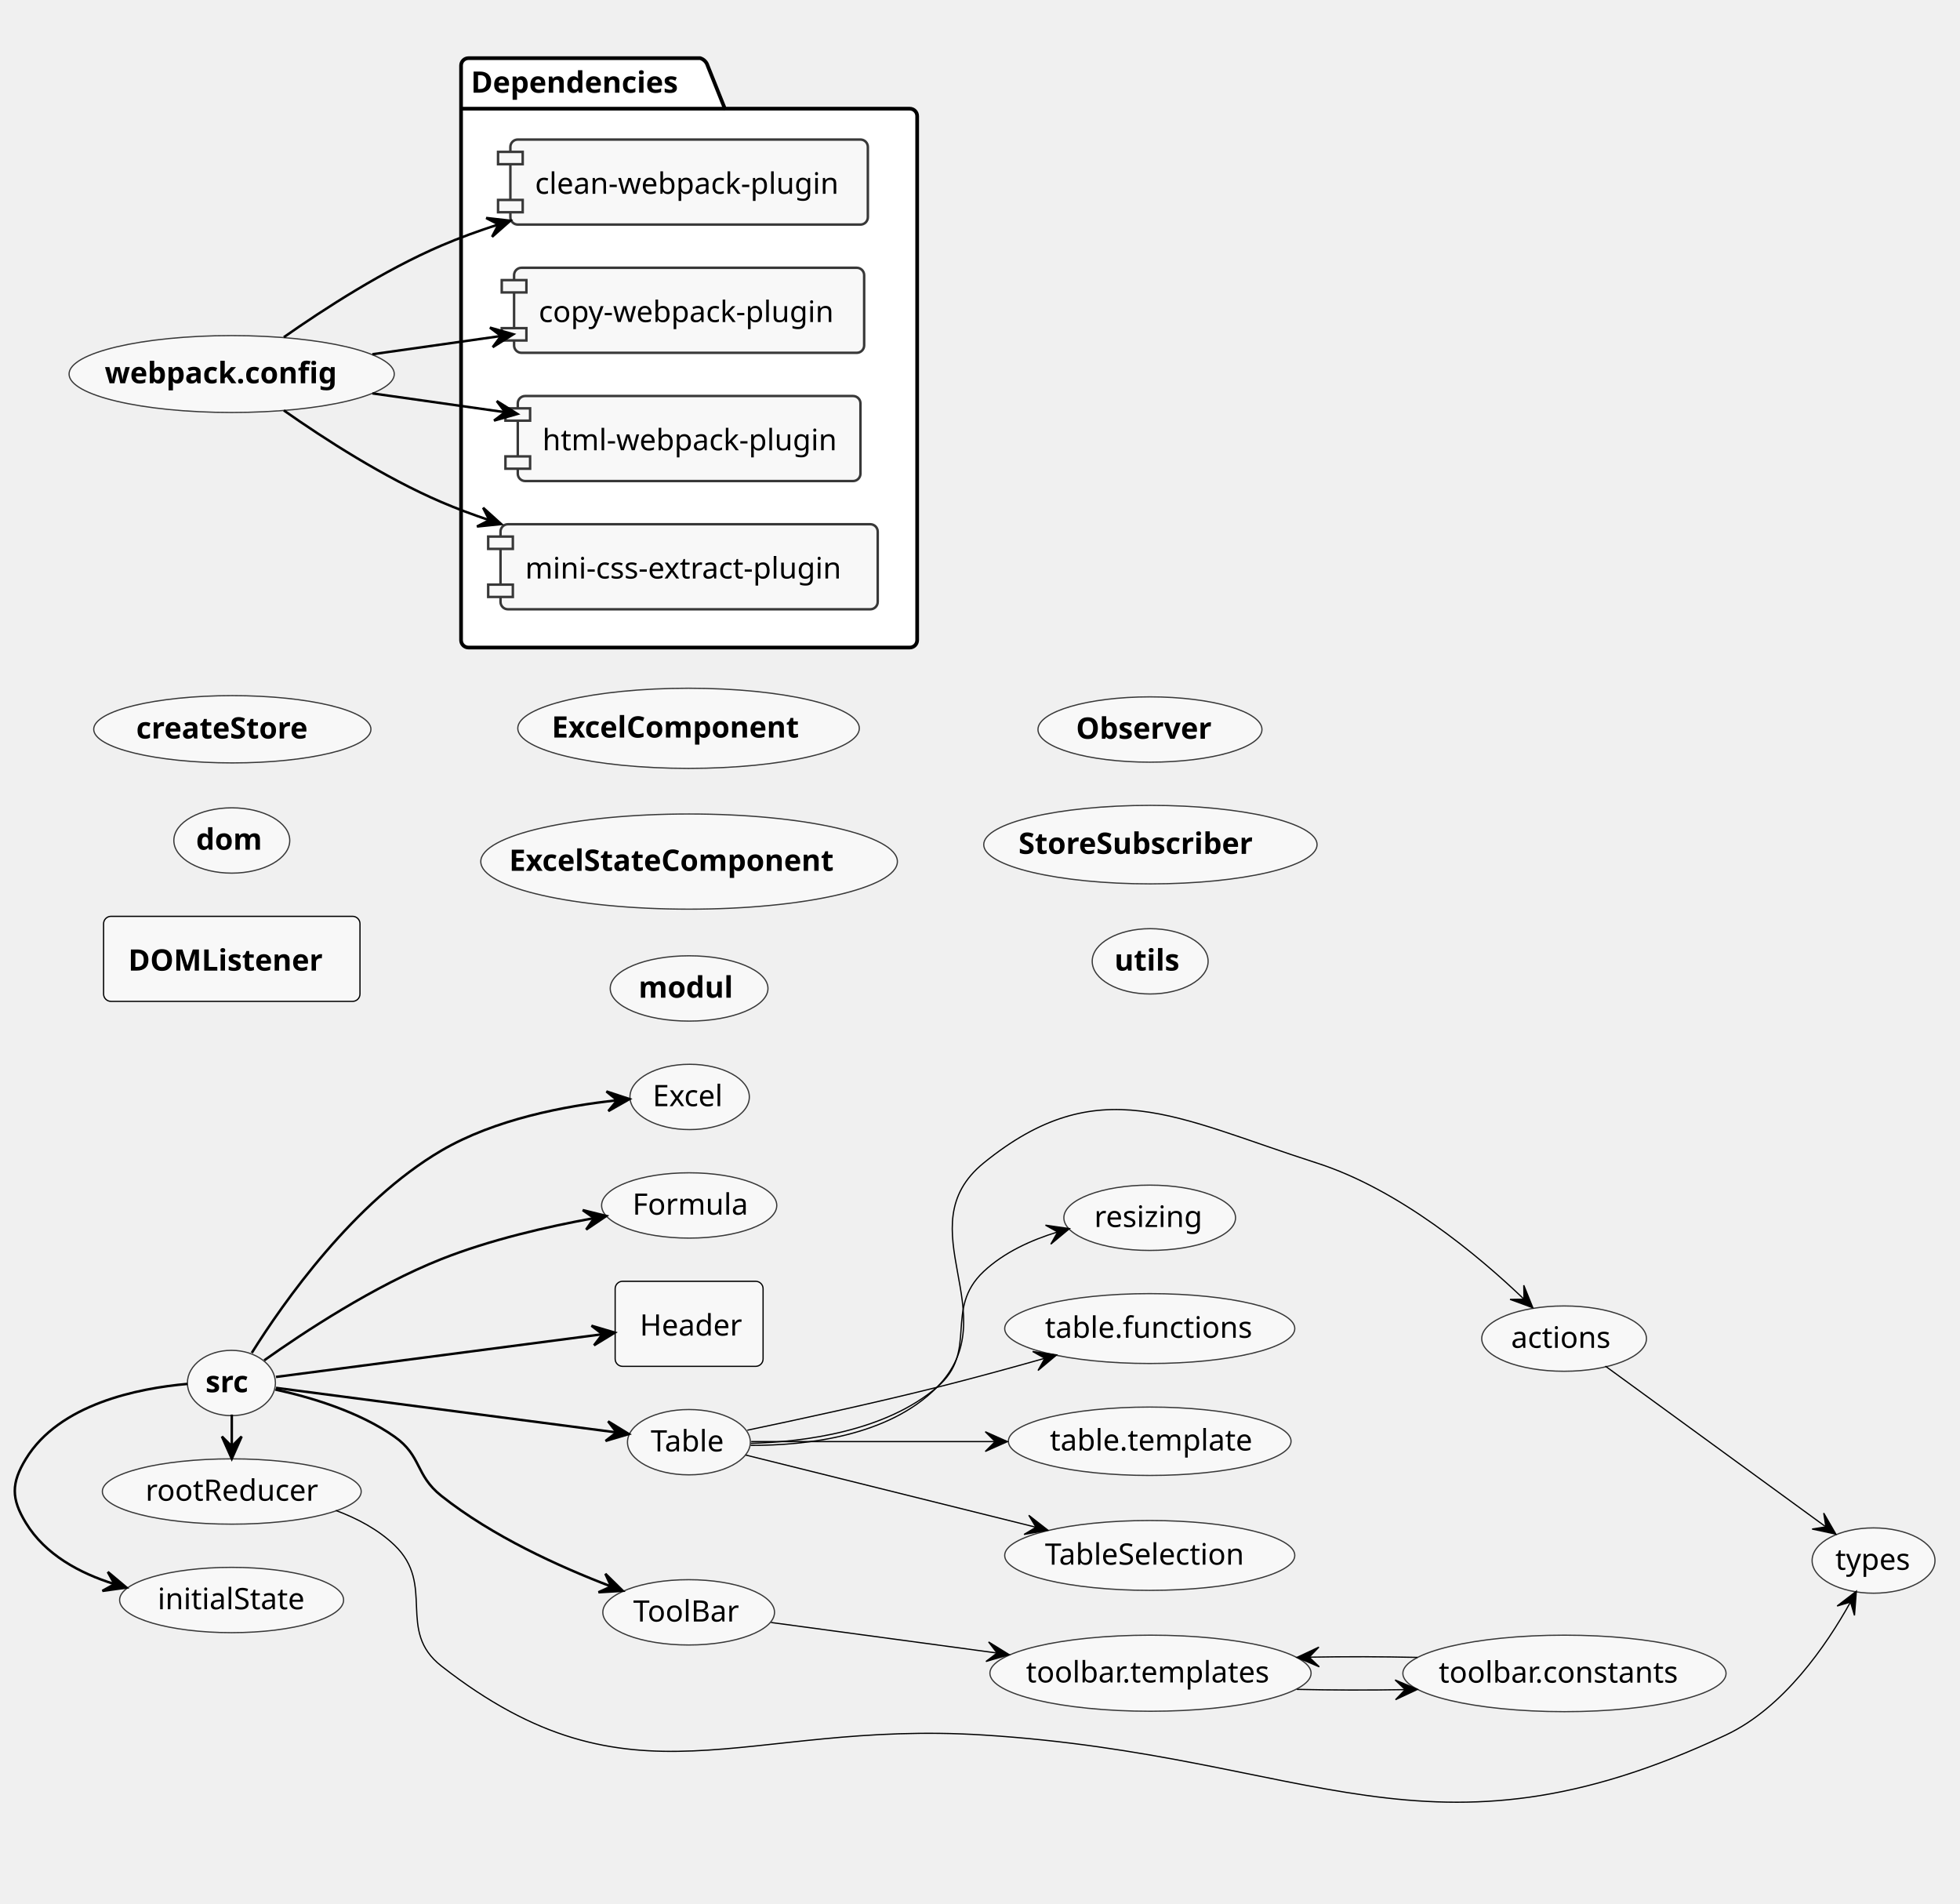
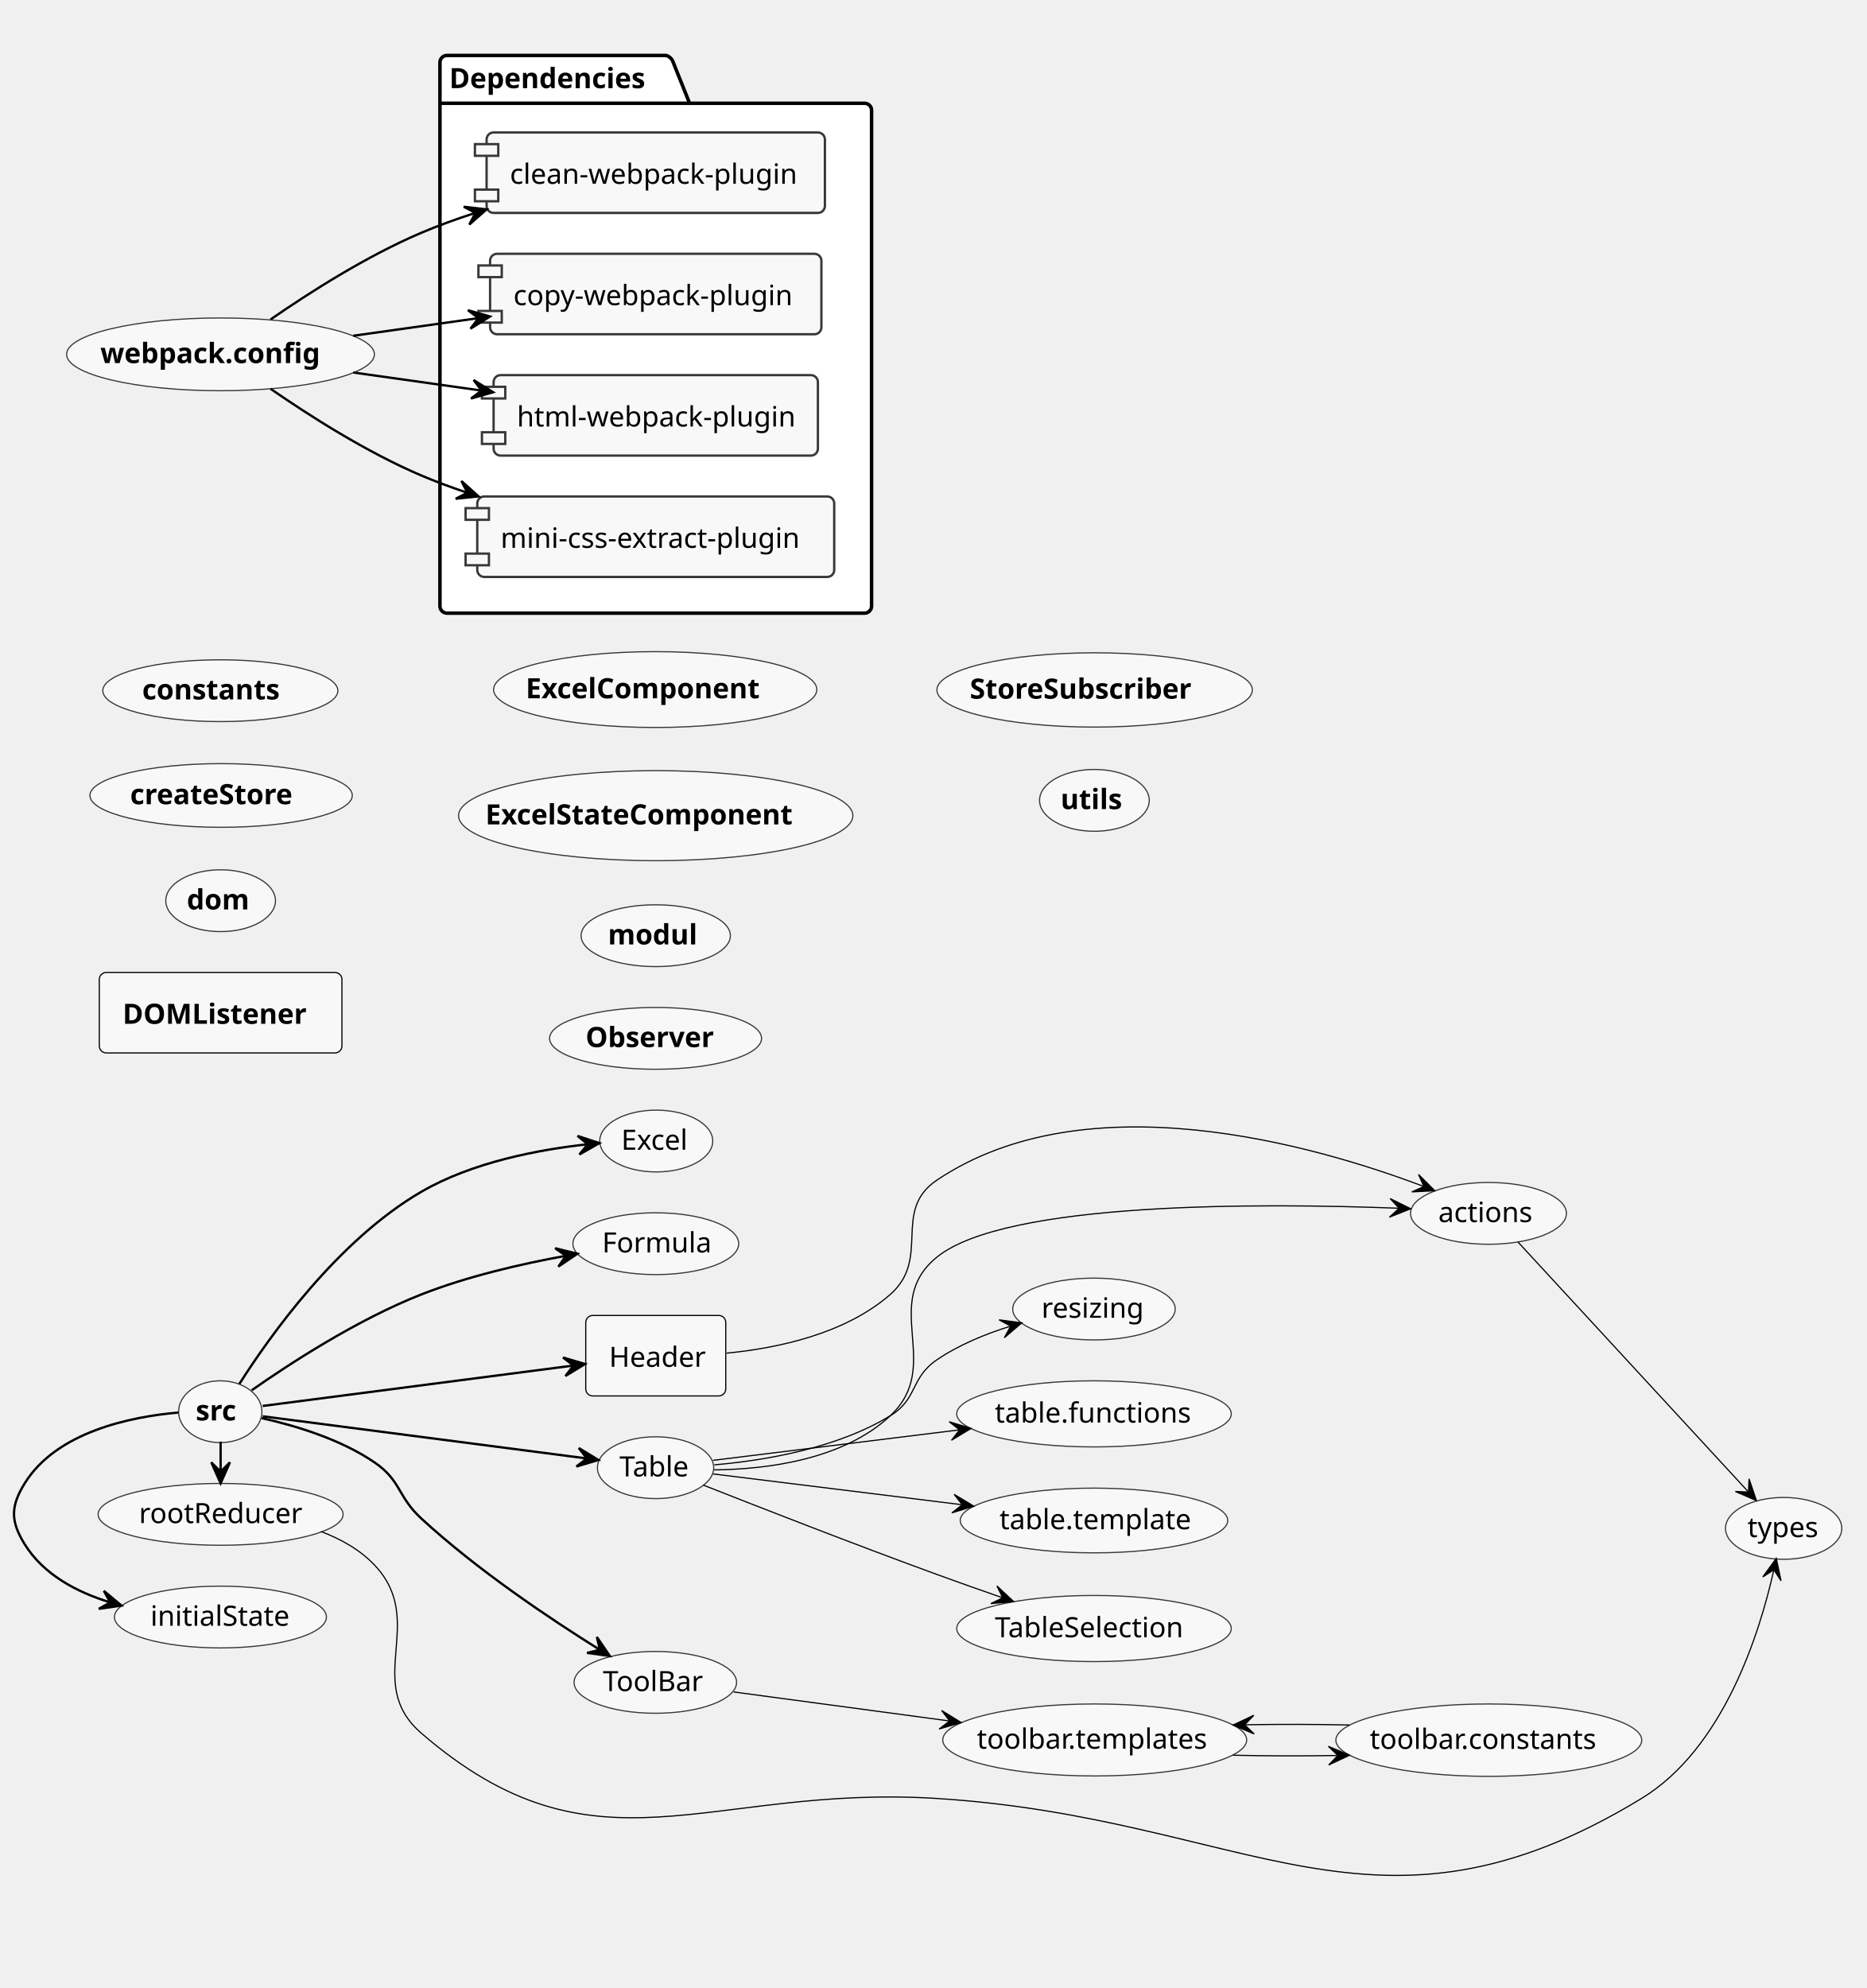
- <svg xmlns="http://www.w3.org/2000/svg" contentScriptType="application/ecmascript" contentStyleType="text/css" height="772px" preserveAspectRatio="none" style="width:795px;height:772px;" version="1.1" viewBox="0 0 795 772" width="795px" zoomAndPan="magnify">
+ <svg xmlns="http://www.w3.org/2000/svg" contentScriptType="application/ecmascript" contentStyleType="text/css" height="852px" preserveAspectRatio="none" style="width:800px;height:852px;" version="1.1" viewBox="0 0 800 852" width="800px" zoomAndPan="magnify">
  <defs />
  <g>
-     <path d="M190.014,23.588 L284.014,23.588 A4.5,4.5 0 0 1 287.014,26.588 L294.014,44.072 L369.014,44.072 A3,3 0 0 1 372.014,47.072 L372.014,259.588 A3,3 0 0 1 369.014,262.588 L190.014,262.588 A3,3 0 0 1 187.014,259.588 L187.014,26.588 A3,3 0 0 1 190.014,23.588 " fill="#FFFFFF" style="stroke: #000000; stroke-width: 1.5;" />
-     <line style="stroke: #000000; stroke-width: 1.5;" x1="187.014" x2="294.014" y1="44.072" y2="44.072" />
-     <text fill="#000000" font-family="Tahoma, sans-serif" font-size="12" font-weight="bold" lengthAdjust="spacingAndGlyphs" textLength="94" x="191.014" y="37.594">Dependencies</text>
-     <rect fill="#F8F8F8" height="34.484" rx="3" ry="3" style="stroke: #383838; stroke-width: 1.0;" width="145" x="207.014" y="56.588" />
-     <rect fill="#F8F8F8" height="5" style="stroke: #383838; stroke-width: 1.0;" width="10" x="202.014" y="61.588" />
-     <rect fill="#F8F8F8" height="5" style="stroke: #383838; stroke-width: 1.0;" width="10" x="202.014" y="81.072" />
-     <text fill="#000000" font-family="Tahoma, sans-serif" font-size="12" lengthAdjust="spacingAndGlyphs" textLength="125" x="217.014" y="78.594">clean-webpack-plugin</text>
-     <rect fill="#F8F8F8" height="34.484" rx="3" ry="3" style="stroke: #383838; stroke-width: 1.0;" width="142" x="208.514" y="108.588" />
-     <rect fill="#F8F8F8" height="5" style="stroke: #383838; stroke-width: 1.0;" width="10" x="203.514" y="113.588" />
-     <rect fill="#F8F8F8" height="5" style="stroke: #383838; stroke-width: 1.0;" width="10" x="203.514" y="133.072" />
-     <text fill="#000000" font-family="Tahoma, sans-serif" font-size="12" lengthAdjust="spacingAndGlyphs" textLength="122" x="218.514" y="130.594">copy-webpack-plugin</text>
-     <rect fill="#F8F8F8" height="34.484" rx="3" ry="3" style="stroke: #383838; stroke-width: 1.0;" width="139" x="210.014" y="160.588" />
-     <rect fill="#F8F8F8" height="5" style="stroke: #383838; stroke-width: 1.0;" width="10" x="205.014" y="165.588" />
-     <rect fill="#F8F8F8" height="5" style="stroke: #383838; stroke-width: 1.0;" width="10" x="205.014" y="185.072" />
-     <text fill="#000000" font-family="Tahoma, sans-serif" font-size="12" lengthAdjust="spacingAndGlyphs" textLength="119" x="220.014" y="182.594">html-webpack-plugin</text>
-     <rect fill="#F8F8F8" height="34.484" rx="3" ry="3" style="stroke: #383838; stroke-width: 1.0;" width="153" x="203.014" y="212.588" />
-     <rect fill="#F8F8F8" height="5" style="stroke: #383838; stroke-width: 1.0;" width="10" x="198.014" y="217.588" />
-     <rect fill="#F8F8F8" height="5" style="stroke: #383838; stroke-width: 1.0;" width="10" x="198.014" y="237.072" />
-     <text fill="#000000" font-family="Tahoma, sans-serif" font-size="12" lengthAdjust="spacingAndGlyphs" textLength="133" x="213.014" y="234.594">mini-css-extract-plugin</text>
-     <ellipse cx="634.42" cy="542.83" fill="#F8F8F8" rx="33.406" ry="13.242" style="stroke: #383838; stroke-width: 0.5;" />
-     <text fill="#000000" font-family="Tahoma, sans-serif" font-size="12" lengthAdjust="spacingAndGlyphs" textLength="43" x="612.92" y="546.572">actions</text>
-     <ellipse cx="94.233" cy="295.732" fill="#F8F8F8" rx="56.219" ry="13.644" style="stroke: #383838; stroke-width: 0.5;" />
-     <text fill="#000000" font-family="Tahoma, sans-serif" font-size="12" font-weight="bold" lengthAdjust="spacingAndGlyphs" textLength="78" x="55.233" y="299.474">createStore</text>
-     <ellipse cx="94.02" cy="340.83" fill="#F8F8F8" rx="23.506" ry="13.242" style="stroke: #383838; stroke-width: 0.5;" />
-     <text fill="#000000" font-family="Tahoma, sans-serif" font-size="12" font-weight="bold" lengthAdjust="spacingAndGlyphs" textLength="29" x="79.52" y="344.572">dom</text>
-     <rect fill="#F8F8F8" height="34.484" rx="3" ry="3" style="stroke: #000000; stroke-width: 0.5;" width="104" x="42.014" y="371.588" />
-     <text fill="#000000" font-family="Tahoma, sans-serif" font-size="12" font-weight="bold" lengthAdjust="spacingAndGlyphs" textLength="84" x="52.014" y="393.594">DOMListener</text>
-     <ellipse cx="279.727" cy="444.83" fill="#F8F8F8" rx="24.213" ry="13.242" style="stroke: #383838; stroke-width: 0.5;" />
-     <text fill="#000000" font-family="Tahoma, sans-serif" font-size="12" lengthAdjust="spacingAndGlyphs" textLength="30" x="264.727" y="448.572">Excel</text>
-     <ellipse cx="279.282" cy="295.342" fill="#F8F8F8" rx="69.268" ry="16.254" style="stroke: #383838; stroke-width: 0.5;" />
-     <text fill="#000000" font-family="Tahoma, sans-serif" font-size="12" font-weight="bold" lengthAdjust="spacingAndGlyphs" textLength="111" x="223.782" y="299.084">ExcelComponent</text>
-     <ellipse cx="279.502" cy="349.385" fill="#F8F8F8" rx="84.488" ry="19.297" style="stroke: #383838; stroke-width: 0.5;" />
-     <text fill="#000000" font-family="Tahoma, sans-serif" font-size="12" font-weight="bold" lengthAdjust="spacingAndGlyphs" textLength="146" x="206.502" y="353.128">ExcelStateComponent</text>
-     <ellipse cx="279.541" cy="488.83" fill="#F8F8F8" rx="35.527" ry="13.242" style="stroke: #383838; stroke-width: 0.5;" />
-     <text fill="#000000" font-family="Tahoma, sans-serif" font-size="12" lengthAdjust="spacingAndGlyphs" textLength="46" x="256.541" y="492.572">Formula</text>
-     <rect fill="#F8F8F8" height="34.484" rx="3" ry="3" style="stroke: #000000; stroke-width: 0.5;" width="60" x="249.514" y="519.588" />
-     <text fill="#000000" font-family="Tahoma, sans-serif" font-size="12" lengthAdjust="spacingAndGlyphs" textLength="40" x="259.514" y="541.594">Header</text>
-     <ellipse cx="93.941" cy="648.83" fill="#F8F8F8" rx="45.426" ry="13.242" style="stroke: #383838; stroke-width: 0.5;" />
-     <text fill="#000000" font-family="Tahoma, sans-serif" font-size="12" lengthAdjust="spacingAndGlyphs" textLength="60" x="63.941" y="652.572">initialState</text>
-     <ellipse cx="279.505" cy="400.83" fill="#F8F8F8" rx="31.991" ry="13.242" style="stroke: #383838; stroke-width: 0.5;" />
-     <text fill="#000000" font-family="Tahoma, sans-serif" font-size="12" font-weight="bold" lengthAdjust="spacingAndGlyphs" textLength="41" x="259.005" y="404.572">modul</text>
-     <ellipse cx="466.44" cy="295.83" fill="#F8F8F8" rx="45.426" ry="13.242" style="stroke: #383838; stroke-width: 0.5;" />
-     <text fill="#000000" font-family="Tahoma, sans-serif" font-size="12" font-weight="bold" lengthAdjust="spacingAndGlyphs" textLength="60" x="436.44" y="299.572">Observer</text>
-     <ellipse cx="466.334" cy="493.83" fill="#F8F8F8" rx="34.82" ry="13.242" style="stroke: #383838; stroke-width: 0.5;" />
-     <text fill="#000000" font-family="Tahoma, sans-serif" font-size="12" lengthAdjust="spacingAndGlyphs" textLength="45" x="443.834" y="497.572">resizing</text>
-     <ellipse cx="94.012" cy="604.83" fill="#F8F8F8" rx="52.498" ry="13.242" style="stroke: #383838; stroke-width: 0.5;" />
-     <text fill="#000000" font-family="Tahoma, sans-serif" font-size="12" lengthAdjust="spacingAndGlyphs" textLength="70" x="59.012" y="608.572">rootReducer</text>
-     <ellipse cx="93.864" cy="560.83" fill="#F8F8F8" rx="17.849" ry="13.242" style="stroke: #383838; stroke-width: 0.5;" />
-     <text fill="#000000" font-family="Tahoma, sans-serif" font-size="12" font-weight="bold" lengthAdjust="spacingAndGlyphs" textLength="21" x="83.364" y="564.572">src</text>
-     <ellipse cx="466.616" cy="342.509" fill="#F8F8F8" rx="67.603" ry="15.921" style="stroke: #383838; stroke-width: 0.5;" />
-     <text fill="#000000" font-family="Tahoma, sans-serif" font-size="12" font-weight="bold" lengthAdjust="spacingAndGlyphs" textLength="107" x="413.116" y="346.251">StoreSubscriber</text>
-     <ellipse cx="279.434" cy="584.83" fill="#F8F8F8" rx="24.92" ry="13.242" style="stroke: #383838; stroke-width: 0.5;" />
-     <text fill="#000000" font-family="Tahoma, sans-serif" font-size="12" lengthAdjust="spacingAndGlyphs" textLength="31" x="263.934" y="588.572">Table</text>
-     <ellipse cx="466.348" cy="538.755" fill="#F8F8F8" rx="58.834" ry="14.167" style="stroke: #383838; stroke-width: 0.5;" />
-     <text fill="#000000" font-family="Tahoma, sans-serif" font-size="12" lengthAdjust="spacingAndGlyphs" textLength="85" x="423.848" y="542.497">table.functions</text>
-     <ellipse cx="466.341" cy="584.453" fill="#F8F8F8" rx="57.328" ry="13.866" style="stroke: #383838; stroke-width: 0.5;" />
-     <text fill="#000000" font-family="Tahoma, sans-serif" font-size="12" lengthAdjust="spacingAndGlyphs" textLength="81" x="425.841" y="588.196">table.template</text>
-     <ellipse cx="466.348" cy="630.755" fill="#F8F8F8" rx="58.834" ry="14.167" style="stroke: #383838; stroke-width: 0.5;" />
-     <text fill="#000000" font-family="Tahoma, sans-serif" font-size="12" lengthAdjust="spacingAndGlyphs" textLength="85" x="423.848" y="634.497">TableSelection</text>
-     <ellipse cx="279.334" cy="653.83" fill="#F8F8F8" rx="34.82" ry="13.242" style="stroke: #383838; stroke-width: 0.5;" />
-     <text fill="#000000" font-family="Tahoma, sans-serif" font-size="12" lengthAdjust="spacingAndGlyphs" textLength="45" x="256.834" y="657.572">ToolBar</text>
-     <ellipse cx="634.562" cy="678.598" fill="#F8F8F8" rx="65.548" ry="15.51" style="stroke: #383838; stroke-width: 0.5;" />
-     <text fill="#000000" font-family="Tahoma, sans-serif" font-size="12" lengthAdjust="spacingAndGlyphs" textLength="102" x="583.562" y="682.34">toolbar.constants</text>
-     <ellipse cx="466.655" cy="678.516" fill="#F8F8F8" rx="65.141" ry="15.428" style="stroke: #383838; stroke-width: 0.5;" />
-     <text fill="#000000" font-family="Tahoma, sans-serif" font-size="12" lengthAdjust="spacingAndGlyphs" textLength="101" x="416.155" y="682.259">toolbar.templates</text>
-     <ellipse cx="759.934" cy="632.83" fill="#F8F8F8" rx="24.92" ry="13.242" style="stroke: #383838; stroke-width: 0.5;" />
-     <text fill="#000000" font-family="Tahoma, sans-serif" font-size="12" lengthAdjust="spacingAndGlyphs" textLength="31" x="744.434" y="636.572">types</text>
-     <ellipse cx="466.52" cy="389.83" fill="#F8F8F8" rx="23.506" ry="13.242" style="stroke: #383838; stroke-width: 0.5;" />
-     <text fill="#000000" font-family="Tahoma, sans-serif" font-size="12" font-weight="bold" lengthAdjust="spacingAndGlyphs" textLength="29" x="452.02" y="393.572">utils</text>
-     <ellipse cx="93.971" cy="151.679" fill="#F8F8F8" rx="65.956" ry="15.591" style="stroke: #383838; stroke-width: 0.5;" />
-     <text fill="#000000" font-family="Tahoma, sans-serif" font-size="12" font-weight="bold" lengthAdjust="spacingAndGlyphs" textLength="103" x="42.471" y="155.421">webpack.config</text>
-     <path d="M651.156,553.987 C673.886,570.552 715.983,601.229 740.319,618.964 " fill="none" id="actions-&gt;types" style="stroke: #000000; stroke-width: 0.5;" />
-     <polygon fill="#000000" points="744.647,622.118,739.728,613.586,740.606,619.174,735.017,620.052,744.647,622.118" style="stroke: #000000; stroke-width: 0.5;" />
-     <path d="M136.191,612.51 C144.867,615.727 153.388,620.244 160.014,626.588 C176.886,642.741 160.616,661.198 179.014,675.588 C256.655,736.312 300.645,697.354 399.014,703.588 C532.524,712.05 578.906,760.415 700.014,703.588 C723.488,692.574 740.857,667.123 750.461,649.883 " fill="none" id="rootReducer-&gt;types" style="stroke: #000000; stroke-width: 0.5;" />
-     <polygon fill="#000000" points="752.963,645.257,745.164,651.271,750.585,649.655,752.201,655.076,752.963,645.257" style="stroke: #000000; stroke-width: 0.5;" />
-     <path d="M102.13,548.614 C114.848,528.325 143.504,487.373 179.014,466.588 C200.831,453.818 229.293,448.45 250.184,446.199 " fill="none" id="&lt;b&gt;src&lt;/b&gt;-&gt;Excel" style="stroke: #000000; stroke-width: 1.0;" />
-     <polygon fill="#000000" points="255.323,445.691,245.972,442.598,250.347,446.184,246.761,450.559,255.323,445.691" style="stroke: #000000; stroke-width: 1.0;" />
-     <path d="M107.171,551.64 C122.954,540.436 151.719,521.404 179.014,510.588 C198.709,502.785 221.748,497.468 240.695,494.019 " fill="none" id="&lt;b&gt;src&lt;/b&gt;-&gt;Formula" style="stroke: #000000; stroke-width: 1.0;" />
-     <polygon fill="#000000" points="245.924,493.095,236.365,490.722,241,493.965,237.757,498.6,245.924,493.095" style="stroke: #000000; stroke-width: 1.0;" />
-     <path d="M111.949,558.373 C141.923,554.453 204.86,546.222 244.21,541.075 " fill="none" id="&lt;b&gt;src&lt;/b&gt;-&gt;_Header" style="stroke: #000000; stroke-width: 1.0;" />
-     <polygon fill="#000000" points="249.362,540.401,239.919,537.602,244.404,541.049,240.957,545.534,249.362,540.401" style="stroke: #000000; stroke-width: 1.0;" />
-     <path d="M75.995,561.198 C55.778,562.992 24.046,569.413 10.514,591.588 C4.495,601.452 4.495,607.724 10.514,617.588 C18.33,630.396 32.217,637.949 46.45,642.389 " fill="none" id="&lt;b&gt;src&lt;/b&gt;-&gt;initialState" style="stroke: #000000; stroke-width: 1.0;" />
-     <polygon fill="#000000" points="51.281,643.779,43.738,637.447,46.476,642.397,41.526,645.135,51.281,643.779" style="stroke: #000000; stroke-width: 1.0;" />
-     <path d="M94.014,573.64 C94.014,577.925 94.014,582.21 94.014,586.495 " fill="none" id="&lt;b&gt;src&lt;/b&gt;-&gt;rootReducer" style="stroke: #000000; stroke-width: 1.0;" />
-     <polygon fill="#000000" points="94.014,591.526,98.014,582.526,94.014,586.526,90.014,582.526,94.014,591.526" style="stroke: #000000; stroke-width: 1.0;" />
-     <path d="M111.949,562.803 C143.451,566.923 211.364,575.806 250.038,580.864 " fill="none" id="&lt;b&gt;src&lt;/b&gt;-&gt;Table" style="stroke: #000000; stroke-width: 1.0;" />
-     <polygon fill="#000000" points="255.064,581.521,246.659,576.387,250.106,580.872,245.621,584.32,255.064,581.521" style="stroke: #000000; stroke-width: 1.0;" />
-     <path d="M111.704,563.487 C125.6,566.512 145.406,572.296 160.014,582.588 C171.136,590.424 168.361,598.127 179.014,606.588 C199.65,622.979 226.937,635.352 247.715,643.278 " fill="none" id="&lt;b&gt;src&lt;/b&gt;-&gt;ToolBar" style="stroke: #000000; stroke-width: 1.0;" />
-     <polygon fill="#000000" points="252.58,645.098,245.552,638.199,247.897,643.347,242.749,645.692,252.58,645.098" style="stroke: #000000; stroke-width: 1.0;" />
-     <path d="M304.456,586.125 C327.069,586.19 360.366,582.47 380.014,562.588 C409.057,533.202 366.952,497.648 399.014,471.588 C445.575,433.745 476.872,453.291 534.014,471.588 C567.647,482.358 599.6,509.128 617.844,526.546 " fill="none" id="Table-&gt;actions" style="stroke: #000000; stroke-width: 0.5;" />
-     <polygon fill="#000000" points="621.743,530.326,618.065,521.19,618.153,526.846,612.497,526.934,621.743,530.326" style="stroke: #000000; stroke-width: 0.5;" />
-     <path d="M304.555,585.299 C326.605,584.683 358.943,580.413 380.014,562.588 C397.216,548.037 382.576,530.997 399.014,515.588 C407.247,507.872 418.248,502.859 428.929,499.603 " fill="none" id="Table-&gt;resizing" style="stroke: #000000; stroke-width: 0.5;" />
-     <polygon fill="#000000" points="433.803,498.228,424.055,496.822,428.991,499.585,426.227,504.521,433.803,498.228" style="stroke: #000000; stroke-width: 0.5;" />
-     <path d="M303.124,579.967 C323.346,575.743 353.759,569.17 380.014,562.588 C394.266,559.016 409.755,554.777 423.585,550.863 " fill="none" id="Table-&gt;table.functions" style="stroke: #000000; stroke-width: 0.5;" />
-     <polygon fill="#000000" points="428.6,549.438,418.849,548.052,423.791,550.805,421.037,555.747,428.6,549.438" style="stroke: #000000; stroke-width: 0.5;" />
-     <path d="M304.7,584.588 C329.615,584.588 369.472,584.588 403.271,584.588 " fill="none" id="Table-&gt;table.template" style="stroke: #000000; stroke-width: 0.5;" />
-     <polygon fill="#000000" points="408.641,584.588,399.641,580.588,403.641,584.588,399.641,588.588,408.641,584.588" style="stroke: #000000; stroke-width: 0.5;" />
-     <path d="M302.463,590.046 C331.317,597.22 382.72,610.002 420.115,619.3 " fill="none" id="Table-&gt;TableSelection" style="stroke: #000000; stroke-width: 0.5;" />
-     <polygon fill="#000000" points="425.064,620.53,417.296,614.476,420.212,619.323,415.365,622.239,425.064,620.53" style="stroke: #000000; stroke-width: 0.5;" />
-     <path d="M312.739,657.943 C337.889,661.342 373.57,666.163 404.124,670.292 " fill="none" id="ToolBar-&gt;toolbar.templates" style="stroke: #000000; stroke-width: 0.5;" />
-     <polygon fill="#000000" points="409.373,671.002,400.99,665.832,404.418,670.332,399.918,673.76,409.373,671.002" style="stroke: #000000; stroke-width: 0.5;" />
-     <path d="M574.958,672.106 C560.824,671.788 545.651,671.754 531.29,672.002 " fill="none" id="toolbar.constants-&gt;toolbar.templates" style="stroke: #000000; stroke-width: 0.5;" />
-     <polygon fill="#000000" points="526.04,672.106,535.118,675.925,531.039,672.006,534.958,667.927,526.04,672.106" style="stroke: #000000; stroke-width: 0.5;" />
-     <path d="M526.04,685.07 C540.173,685.388 555.345,685.423 569.707,685.175 " fill="none" id="toolbar.templates-&gt;toolbar.constants" style="stroke: #000000; stroke-width: 0.5;" />
-     <polygon fill="#000000" points="574.958,685.071,565.88,681.252,569.959,685.171,566.04,689.25,574.958,685.071" style="stroke: #000000; stroke-width: 0.5;" />
-     <path d="M115.128,136.737 C131.584,125.193 155.841,109.521 179.014,99.588 C186.353,96.443 194.164,93.603 202.058,91.058 " fill="none" id="&lt;b&gt;webpack.config&lt;/b&gt;-&gt;clean-webpack-plugin" style="stroke: #000000; stroke-width: 1.0;" />
-     <polygon fill="#000000" points="206.98,89.511,197.195,88.392,202.21,91.01,199.593,96.025,206.98,89.511" style="stroke: #000000; stroke-width: 1.0;" />
-     <path d="M151.068,143.646 C167.401,141.332 185.523,138.764 202.854,136.309 " fill="none" id="&lt;b&gt;webpack.config&lt;/b&gt;-&gt;copy-webpack-plugin" style="stroke: #000000; stroke-width: 1.0;" />
-     <polygon fill="#000000" points="208.204,135.551,198.732,132.853,203.253,136.252,199.854,140.774,208.204,135.551" style="stroke: #000000; stroke-width: 1.0;" />
-     <path d="M151.068,159.53 C168.023,161.933 186.906,164.608 204.832,167.148 " fill="none" id="&lt;b&gt;webpack.config&lt;/b&gt;-&gt;html-webpack-plugin" style="stroke: #000000; stroke-width: 1.0;" />
-     <polygon fill="#000000" points="209.86,167.861,201.512,162.636,204.91,167.158,200.387,170.556,209.86,167.861" style="stroke: #000000; stroke-width: 1.0;" />
-     <path d="M115.128,166.439 C131.584,177.984 155.841,193.655 179.014,203.588 C185.161,206.223 191.638,208.643 198.218,210.855 " fill="none" id="&lt;b&gt;webpack.config&lt;/b&gt;-&gt;mini-css-extract-plugin" style="stroke: #000000; stroke-width: 1.0;" />
-     <polygon fill="#000000" points="203.267,212.506,195.957,205.906,198.515,210.952,193.469,213.51,203.267,212.506" style="stroke: #000000; stroke-width: 1.0;" />
+     <path d="M191.556,23.771 L285.556,23.771 A4.5,4.5 0 0 1 288.556,26.771 L295.556,44.255 L370.556,44.255 A3,3 0 0 1 373.556,47.255 L373.556,259.771 A3,3 0 0 1 370.556,262.771 L191.556,262.771 A3,3 0 0 1 188.556,259.771 L188.556,26.771 A3,3 0 0 1 191.556,23.771 " fill="#FFFFFF" style="stroke: #000000; stroke-width: 1.5;" />
+     <line style="stroke: #000000; stroke-width: 1.5;" x1="188.556" x2="295.556" y1="44.255" y2="44.255" />
+     <text fill="#000000" font-family="Tahoma, sans-serif" font-size="12" font-weight="bold" lengthAdjust="spacingAndGlyphs" textLength="94" x="192.556" y="37.777">Dependencies</text>
+     <rect fill="#F8F8F8" height="34.484" rx="3" ry="3" style="stroke: #383838; stroke-width: 1.0;" width="145" x="208.556" y="56.771" />
+     <rect fill="#F8F8F8" height="5" style="stroke: #383838; stroke-width: 1.0;" width="10" x="203.556" y="61.771" />
+     <rect fill="#F8F8F8" height="5" style="stroke: #383838; stroke-width: 1.0;" width="10" x="203.556" y="81.255" />
+     <text fill="#000000" font-family="Tahoma, sans-serif" font-size="12" lengthAdjust="spacingAndGlyphs" textLength="125" x="218.556" y="78.777">clean-webpack-plugin</text>
+     <rect fill="#F8F8F8" height="34.484" rx="3" ry="3" style="stroke: #383838; stroke-width: 1.0;" width="142" x="210.056" y="108.771" />
+     <rect fill="#F8F8F8" height="5" style="stroke: #383838; stroke-width: 1.0;" width="10" x="205.056" y="113.771" />
+     <rect fill="#F8F8F8" height="5" style="stroke: #383838; stroke-width: 1.0;" width="10" x="205.056" y="133.255" />
+     <text fill="#000000" font-family="Tahoma, sans-serif" font-size="12" lengthAdjust="spacingAndGlyphs" textLength="122" x="220.056" y="130.777">copy-webpack-plugin</text>
+     <rect fill="#F8F8F8" height="34.484" rx="3" ry="3" style="stroke: #383838; stroke-width: 1.0;" width="139" x="211.556" y="160.771" />
+     <rect fill="#F8F8F8" height="5" style="stroke: #383838; stroke-width: 1.0;" width="10" x="206.556" y="165.771" />
+     <rect fill="#F8F8F8" height="5" style="stroke: #383838; stroke-width: 1.0;" width="10" x="206.556" y="185.255" />
+     <text fill="#000000" font-family="Tahoma, sans-serif" font-size="12" lengthAdjust="spacingAndGlyphs" textLength="119" x="221.556" y="182.777">html-webpack-plugin</text>
+     <rect fill="#F8F8F8" height="34.484" rx="3" ry="3" style="stroke: #383838; stroke-width: 1.0;" width="153" x="204.556" y="212.771" />
+     <rect fill="#F8F8F8" height="5" style="stroke: #383838; stroke-width: 1.0;" width="10" x="199.556" y="217.771" />
+     <rect fill="#F8F8F8" height="5" style="stroke: #383838; stroke-width: 1.0;" width="10" x="199.556" y="237.255" />
+     <text fill="#000000" font-family="Tahoma, sans-serif" font-size="12" lengthAdjust="spacingAndGlyphs" textLength="133" x="214.556" y="234.777">mini-css-extract-plugin</text>
+     <ellipse cx="637.962" cy="520.013" fill="#F8F8F8" rx="33.406" ry="13.242" style="stroke: #383838; stroke-width: 0.5;" />
+     <text fill="#000000" font-family="Tahoma, sans-serif" font-size="12" lengthAdjust="spacingAndGlyphs" textLength="43" x="616.462" y="523.755">actions</text>
+     <ellipse cx="94.433" cy="296.013" fill="#F8F8F8" rx="50.376" ry="13.242" style="stroke: #383838; stroke-width: 0.5;" />
+     <text fill="#000000" font-family="Tahoma, sans-serif" font-size="12" font-weight="bold" lengthAdjust="spacingAndGlyphs" textLength="67" x="60.932" y="299.755">constants</text>
+     <ellipse cx="94.775" cy="340.915" fill="#F8F8F8" rx="56.219" ry="13.644" style="stroke: #383838; stroke-width: 0.5;" />
+     <text fill="#000000" font-family="Tahoma, sans-serif" font-size="12" font-weight="bold" lengthAdjust="spacingAndGlyphs" textLength="78" x="55.775" y="344.657">createStore</text>
+     <ellipse cx="94.562" cy="386.013" fill="#F8F8F8" rx="23.506" ry="13.242" style="stroke: #383838; stroke-width: 0.5;" />
+     <text fill="#000000" font-family="Tahoma, sans-serif" font-size="12" font-weight="bold" lengthAdjust="spacingAndGlyphs" textLength="29" x="80.062" y="389.755">dom</text>
+     <rect fill="#F8F8F8" height="34.484" rx="3" ry="3" style="stroke: #000000; stroke-width: 0.5;" width="104" x="42.556" y="416.771" />
+     <text fill="#000000" font-family="Tahoma, sans-serif" font-size="12" font-weight="bold" lengthAdjust="spacingAndGlyphs" textLength="84" x="52.556" y="438.777">DOMListener</text>
+     <ellipse cx="281.269" cy="489.013" fill="#F8F8F8" rx="24.213" ry="13.242" style="stroke: #383838; stroke-width: 0.5;" />
+     <text fill="#000000" font-family="Tahoma, sans-serif" font-size="12" lengthAdjust="spacingAndGlyphs" textLength="30" x="266.269" y="492.755">Excel</text>
+     <ellipse cx="280.824" cy="295.525" fill="#F8F8F8" rx="69.268" ry="16.254" style="stroke: #383838; stroke-width: 0.5;" />
+     <text fill="#000000" font-family="Tahoma, sans-serif" font-size="12" font-weight="bold" lengthAdjust="spacingAndGlyphs" textLength="111" x="225.324" y="299.267">ExcelComponent</text>
+     <ellipse cx="281.044" cy="349.568" fill="#F8F8F8" rx="84.488" ry="19.297" style="stroke: #383838; stroke-width: 0.5;" />
+     <text fill="#000000" font-family="Tahoma, sans-serif" font-size="12" font-weight="bold" lengthAdjust="spacingAndGlyphs" textLength="146" x="208.044" y="353.311">ExcelStateComponent</text>
+     <ellipse cx="281.083" cy="533.013" fill="#F8F8F8" rx="35.527" ry="13.242" style="stroke: #383838; stroke-width: 0.5;" />
+     <text fill="#000000" font-family="Tahoma, sans-serif" font-size="12" lengthAdjust="spacingAndGlyphs" textLength="46" x="258.083" y="536.755">Formula</text>
+     <rect fill="#F8F8F8" height="34.484" rx="3" ry="3" style="stroke: #000000; stroke-width: 0.5;" width="60" x="251.056" y="563.771" />
+     <text fill="#000000" font-family="Tahoma, sans-serif" font-size="12" lengthAdjust="spacingAndGlyphs" textLength="40" x="261.056" y="585.777">Header</text>
+     <ellipse cx="94.483" cy="693.013" fill="#F8F8F8" rx="45.426" ry="13.242" style="stroke: #383838; stroke-width: 0.5;" />
+     <text fill="#000000" font-family="Tahoma, sans-serif" font-size="12" lengthAdjust="spacingAndGlyphs" textLength="60" x="64.483" y="696.755">initialState</text>
+     <ellipse cx="281.047" cy="401.013" fill="#F8F8F8" rx="31.991" ry="13.242" style="stroke: #383838; stroke-width: 0.5;" />
+     <text fill="#000000" font-family="Tahoma, sans-serif" font-size="12" font-weight="bold" lengthAdjust="spacingAndGlyphs" textLength="41" x="260.547" y="404.755">modul</text>
+     <ellipse cx="280.982" cy="445.013" fill="#F8F8F8" rx="45.426" ry="13.242" style="stroke: #383838; stroke-width: 0.5;" />
+     <text fill="#000000" font-family="Tahoma, sans-serif" font-size="12" font-weight="bold" lengthAdjust="spacingAndGlyphs" textLength="60" x="250.982" y="448.755">Observer</text>
+     <ellipse cx="468.876" cy="561.013" fill="#F8F8F8" rx="34.82" ry="13.242" style="stroke: #383838; stroke-width: 0.5;" />
+     <text fill="#000000" font-family="Tahoma, sans-serif" font-size="12" lengthAdjust="spacingAndGlyphs" textLength="45" x="446.376" y="564.755">resizing</text>
+     <ellipse cx="94.554" cy="649.013" fill="#F8F8F8" rx="52.498" ry="13.242" style="stroke: #383838; stroke-width: 0.5;" />
+     <text fill="#000000" font-family="Tahoma, sans-serif" font-size="12" lengthAdjust="spacingAndGlyphs" textLength="70" x="59.554" y="652.755">rootReducer</text>
+     <ellipse cx="94.406" cy="605.013" fill="#F8F8F8" rx="17.849" ry="13.242" style="stroke: #383838; stroke-width: 0.5;" />
+     <text fill="#000000" font-family="Tahoma, sans-serif" font-size="12" font-weight="bold" lengthAdjust="spacingAndGlyphs" textLength="21" x="83.906" y="608.755">src</text>
+     <ellipse cx="469.159" cy="295.692" fill="#F8F8F8" rx="67.603" ry="15.921" style="stroke: #383838; stroke-width: 0.5;" />
+     <text fill="#000000" font-family="Tahoma, sans-serif" font-size="12" font-weight="bold" lengthAdjust="spacingAndGlyphs" textLength="107" x="415.659" y="299.434">StoreSubscriber</text>
+     <ellipse cx="280.976" cy="629.013" fill="#F8F8F8" rx="24.92" ry="13.242" style="stroke: #383838; stroke-width: 0.5;" />
+     <text fill="#000000" font-family="Tahoma, sans-serif" font-size="12" lengthAdjust="spacingAndGlyphs" textLength="31" x="265.476" y="632.755">Table</text>
+     <ellipse cx="468.89" cy="605.938" fill="#F8F8F8" rx="58.834" ry="14.167" style="stroke: #383838; stroke-width: 0.5;" />
+     <text fill="#000000" font-family="Tahoma, sans-serif" font-size="12" lengthAdjust="spacingAndGlyphs" textLength="85" x="426.39" y="609.68">table.functions</text>
+     <ellipse cx="468.884" cy="651.636" fill="#F8F8F8" rx="57.328" ry="13.866" style="stroke: #383838; stroke-width: 0.5;" />
+     <text fill="#000000" font-family="Tahoma, sans-serif" font-size="12" lengthAdjust="spacingAndGlyphs" textLength="81" x="428.384" y="655.379">table.template</text>
+     <ellipse cx="468.89" cy="697.938" fill="#F8F8F8" rx="58.834" ry="14.167" style="stroke: #383838; stroke-width: 0.5;" />
+     <text fill="#000000" font-family="Tahoma, sans-serif" font-size="12" lengthAdjust="spacingAndGlyphs" textLength="85" x="426.39" y="701.68">TableSelection</text>
+     <ellipse cx="280.876" cy="721.013" fill="#F8F8F8" rx="34.82" ry="13.242" style="stroke: #383838; stroke-width: 0.5;" />
+     <text fill="#000000" font-family="Tahoma, sans-serif" font-size="12" lengthAdjust="spacingAndGlyphs" textLength="45" x="258.376" y="724.755">ToolBar</text>
+     <ellipse cx="638.104" cy="745.781" fill="#F8F8F8" rx="65.548" ry="15.51" style="stroke: #383838; stroke-width: 0.5;" />
+     <text fill="#000000" font-family="Tahoma, sans-serif" font-size="12" lengthAdjust="spacingAndGlyphs" textLength="102" x="587.104" y="749.523">toolbar.constants</text>
+     <ellipse cx="469.197" cy="745.699" fill="#F8F8F8" rx="65.141" ry="15.428" style="stroke: #383838; stroke-width: 0.5;" />
+     <text fill="#000000" font-family="Tahoma, sans-serif" font-size="12" lengthAdjust="spacingAndGlyphs" textLength="101" x="418.697" y="749.442">toolbar.templates</text>
+     <ellipse cx="764.476" cy="655.013" fill="#F8F8F8" rx="24.92" ry="13.242" style="stroke: #383838; stroke-width: 0.5;" />
+     <text fill="#000000" font-family="Tahoma, sans-serif" font-size="12" lengthAdjust="spacingAndGlyphs" textLength="31" x="748.976" y="658.755">types</text>
+     <ellipse cx="469.062" cy="343.013" fill="#F8F8F8" rx="23.506" ry="13.242" style="stroke: #383838; stroke-width: 0.5;" />
+     <text fill="#000000" font-family="Tahoma, sans-serif" font-size="12" font-weight="bold" lengthAdjust="spacingAndGlyphs" textLength="29" x="454.562" y="346.755">utils</text>
+     <ellipse cx="94.513" cy="151.862" fill="#F8F8F8" rx="65.956" ry="15.591" style="stroke: #383838; stroke-width: 0.5;" />
+     <text fill="#000000" font-family="Tahoma, sans-serif" font-size="12" font-weight="bold" lengthAdjust="spacingAndGlyphs" textLength="103" x="43.013" y="155.604">webpack.config</text>
+     <path d="M650.546,532.23 C673.381,556.991 724.415,612.329 749.327,639.342 " fill="none" id="actions-&gt;types" style="stroke: #000000; stroke-width: 0.5;" />
+     <polygon fill="#000000" points="752.807,643.115,749.644,633.788,749.417,639.44,743.764,639.213,752.807,643.115" style="stroke: #000000; stroke-width: 0.5;" />
+     <path d="M311.422,579.924 C333.153,577.822 362.218,571.713 381.556,554.771 C399.249,539.271 382.032,518.89 401.556,505.771 C465.682,462.683 563.164,490.692 610.033,508.419 " fill="none" id="_Header-&gt;actions" style="stroke: #000000; stroke-width: 0.5;" />
+     <polygon fill="#000000" points="614.95,510.312,607.989,503.344,610.284,508.515,605.114,510.81,614.95,510.312" style="stroke: #000000; stroke-width: 0.5;" />
+     <path d="M137.543,656.35 C146.077,659.583 154.334,664.194 160.556,670.771 C183.381,694.897 155.434,721.049 180.556,742.771 C255.45,807.528 302.745,764.537 401.556,770.771 C535.512,779.223 588.899,840.552 703.556,770.771 C738.782,749.332 754.24,699.806 760.238,672.923 " fill="none" id="rootReducer-&gt;types" style="stroke: #000000; stroke-width: 0.5;" />
+     <polygon fill="#000000" points="761.315,667.863,755.53,675.834,760.275,672.754,763.355,677.498,761.315,667.863" style="stroke: #000000; stroke-width: 0.5;" />
+     <path d="M102.588,593.12 C115.409,572.947 144.607,531.672 180.556,510.771 C202.411,498.065 230.868,492.689 251.748,490.419 " fill="none" id="&lt;b&gt;src&lt;/b&gt;-&gt;Excel" style="stroke: #000000; stroke-width: 1.0;" />
+     <polygon fill="#000000" points="256.884,489.906,247.531,486.821,251.909,490.403,248.326,494.781,256.884,489.906" style="stroke: #000000; stroke-width: 1.0;" />
+     <path d="M107.875,595.83 C123.865,584.634 152.992,565.61 180.556,554.771 C200.271,547.018 223.312,541.705 242.254,538.245 " fill="none" id="&lt;b&gt;src&lt;/b&gt;-&gt;Formula" style="stroke: #000000; stroke-width: 1.0;" />
+     <polygon fill="#000000" points="247.482,537.318,237.922,534.951,242.559,538.191,239.319,542.828,247.482,537.318" style="stroke: #000000; stroke-width: 1.0;" />
+     <path d="M112.583,602.556 C142.72,598.636 206,590.404 245.565,585.258 " fill="none" id="&lt;b&gt;src&lt;/b&gt;-&gt;_Header" style="stroke: #000000; stroke-width: 1.0;" />
+     <polygon fill="#000000" points="250.745,584.584,241.304,581.78,245.787,585.23,242.337,589.713,250.745,584.584" style="stroke: #000000; stroke-width: 1.0;" />
+     <path d="M76.47,605.367 C56.171,607.148 24.286,613.556 10.556,635.771 C4.481,645.601 4.481,651.941 10.556,661.771 C18.559,674.72 32.732,682.299 47.182,686.721 " fill="none" id="&lt;b&gt;src&lt;/b&gt;-&gt;initialState" style="stroke: #000000; stroke-width: 1.0;" />
+     <polygon fill="#000000" points="52.085,688.103,44.508,681.812,47.273,686.747,42.337,689.512,52.085,688.103" style="stroke: #000000; stroke-width: 1.0;" />
+     <path d="M94.556,617.823 C94.556,622.108 94.556,626.393 94.556,630.678 " fill="none" id="&lt;b&gt;src&lt;/b&gt;-&gt;rootReducer" style="stroke: #000000; stroke-width: 1.0;" />
+     <polygon fill="#000000" points="94.556,635.709,98.556,626.709,94.556,630.709,90.556,626.709,94.556,635.709" style="stroke: #000000; stroke-width: 1.0;" />
+     <path d="M112.583,606.986 C144.257,611.106 212.54,619.988 251.425,625.047 " fill="none" id="&lt;b&gt;src&lt;/b&gt;-&gt;Table" style="stroke: #000000; stroke-width: 1.0;" />
+     <polygon fill="#000000" points="256.478,625.704,248.07,620.575,251.52,625.058,247.037,628.508,256.478,625.704" style="stroke: #000000; stroke-width: 1.0;" />
+     <path d="M112.18,607.764 C126.036,610.847 145.82,616.663 160.556,626.771 C172.007,634.625 170.346,641.362 180.556,650.771 C204.627,672.952 236.019,693.931 257.046,707.035 " fill="none" id="&lt;b&gt;src&lt;/b&gt;-&gt;ToolBar" style="stroke: #000000; stroke-width: 1.0;" />
+     <polygon fill="#000000" points="261.37,709.709,255.82,701.573,257.118,707.079,251.612,708.376,261.37,709.709" style="stroke: #000000; stroke-width: 1.0;" />
+     <path d="M306.08,629.95 C328.432,629.708 361.255,625.728 381.556,606.771 C404.581,585.271 377.113,558.644 401.556,538.771 C430.983,514.847 540.776,515.572 599.477,517.819 " fill="none" id="Table-&gt;actions" style="stroke: #000000; stroke-width: 0.5;" />
+     <polygon fill="#000000" points="604.649,518.026,595.816,513.669,599.653,517.826,595.496,521.663,604.649,518.026" style="stroke: #000000; stroke-width: 0.5;" />
+     <path d="M306.188,627.788 C327.411,625.955 358.435,620.846 381.556,606.771 C393.416,599.551 390.079,590.586 401.556,582.771 C410.97,576.361 422.397,571.697 433.103,568.359 " fill="none" id="Table-&gt;resizing" style="stroke: #000000; stroke-width: 0.5;" />
+     <polygon fill="#000000" points="437.962,566.917,428.196,565.641,433.168,568.339,430.471,573.311,437.962,566.917" style="stroke: #000000; stroke-width: 0.5;" />
+     <path d="M305.613,625.858 C331.981,622.598 375.651,617.197 411.076,612.817 " fill="none" id="Table-&gt;table.functions" style="stroke: #000000; stroke-width: 0.5;" />
+     <polygon fill="#000000" points="416.239,612.179,406.816,609.315,411.277,612.793,407.798,617.254,416.239,612.179" style="stroke: #000000; stroke-width: 0.5;" />
+     <path d="M305.613,631.684 C332.26,634.979 376.579,640.459 412.199,644.864 " fill="none" id="Table-&gt;table.template" style="stroke: #000000; stroke-width: 0.5;" />
+     <polygon fill="#000000" points="417.388,645.506,408.947,640.431,412.426,644.892,407.965,648.37,417.388,645.506" style="stroke: #000000; stroke-width: 0.5;" />
+     <path d="M301.435,636.467 C325.009,645.774 366.059,661.805 401.556,674.771 C410.644,678.09 420.473,681.557 429.715,684.763 " fill="none" id="Table-&gt;TableSelection" style="stroke: #000000; stroke-width: 0.5;" />
+     <polygon fill="#000000" points="434.487,686.413,427.289,679.691,429.762,684.779,424.674,687.252,434.487,686.413" style="stroke: #000000; stroke-width: 0.5;" />
+     <path d="M314.455,725.126 C339.84,728.538 375.894,733.384 406.693,737.523 " fill="none" id="ToolBar-&gt;toolbar.templates" style="stroke: #000000; stroke-width: 0.5;" />
+     <polygon fill="#000000" points="411.982,738.234,403.595,733.072,407.026,737.568,402.53,741,411.982,738.234" style="stroke: #000000; stroke-width: 0.5;" />
+     <path d="M578.399,739.294 C563.977,738.968 548.468,738.934 533.819,739.192 " fill="none" id="toolbar.constants-&gt;toolbar.templates" style="stroke: #000000; stroke-width: 0.5;" />
+     <polygon fill="#000000" points="528.465,739.3,537.544,743.116,533.464,739.198,537.382,735.118,528.465,739.3" style="stroke: #000000; stroke-width: 0.5;" />
+     <path d="M528.465,752.243 C542.873,752.572 558.381,752.609 573.04,752.355 " fill="none" id="toolbar.templates-&gt;toolbar.constants" style="stroke: #000000; stroke-width: 0.5;" />
+     <polygon fill="#000000" points="578.399,752.248,569.322,748.426,573.4,752.347,569.48,756.425,578.399,752.248" style="stroke: #000000; stroke-width: 0.5;" />
+     <path d="M115.937,136.933 C132.603,125.396 157.157,109.728 180.556,99.771 C187.903,96.645 195.719,93.818 203.617,91.28 " fill="none" id="&lt;b&gt;webpack.config&lt;/b&gt;-&gt;clean-webpack-plugin" style="stroke: #000000; stroke-width: 1.0;" />
+     <polygon fill="#000000" points="208.541,89.737,198.757,88.61,203.769,91.231,201.148,96.244,208.541,89.737" style="stroke: #000000; stroke-width: 1.0;" />
+     <path d="M151.413,143.9 C168.282,141.523 187.084,138.873 204.991,136.349 " fill="none" id="&lt;b&gt;webpack.config&lt;/b&gt;-&gt;copy-webpack-plugin" style="stroke: #000000; stroke-width: 1.0;" />
+     <polygon fill="#000000" points="210.015,135.641,200.545,132.935,205.064,136.338,201.661,140.857,210.015,135.641" style="stroke: #000000; stroke-width: 1.0;" />
+     <path d="M151.413,159.642 C168.67,162.074 187.949,164.791 206.224,167.367 " fill="none" id="&lt;b&gt;webpack.config&lt;/b&gt;-&gt;html-webpack-plugin" style="stroke: #000000; stroke-width: 1.0;" />
+     <polygon fill="#000000" points="211.349,168.089,202.995,162.873,206.398,167.392,201.879,170.795,211.349,168.089" style="stroke: #000000; stroke-width: 1.0;" />
+     <path d="M115.937,166.609 C132.603,178.146 157.157,193.814 180.556,203.771 C186.775,206.417 193.33,208.849 199.986,211.073 " fill="none" id="&lt;b&gt;webpack.config&lt;/b&gt;-&gt;mini-css-extract-plugin" style="stroke: #000000; stroke-width: 1.0;" />
+     <polygon fill="#000000" points="205.091,212.732,197.768,206.146,200.336,211.186,195.295,213.754,205.091,212.732" style="stroke: #000000; stroke-width: 1.0;" />
  </g>
</svg>
